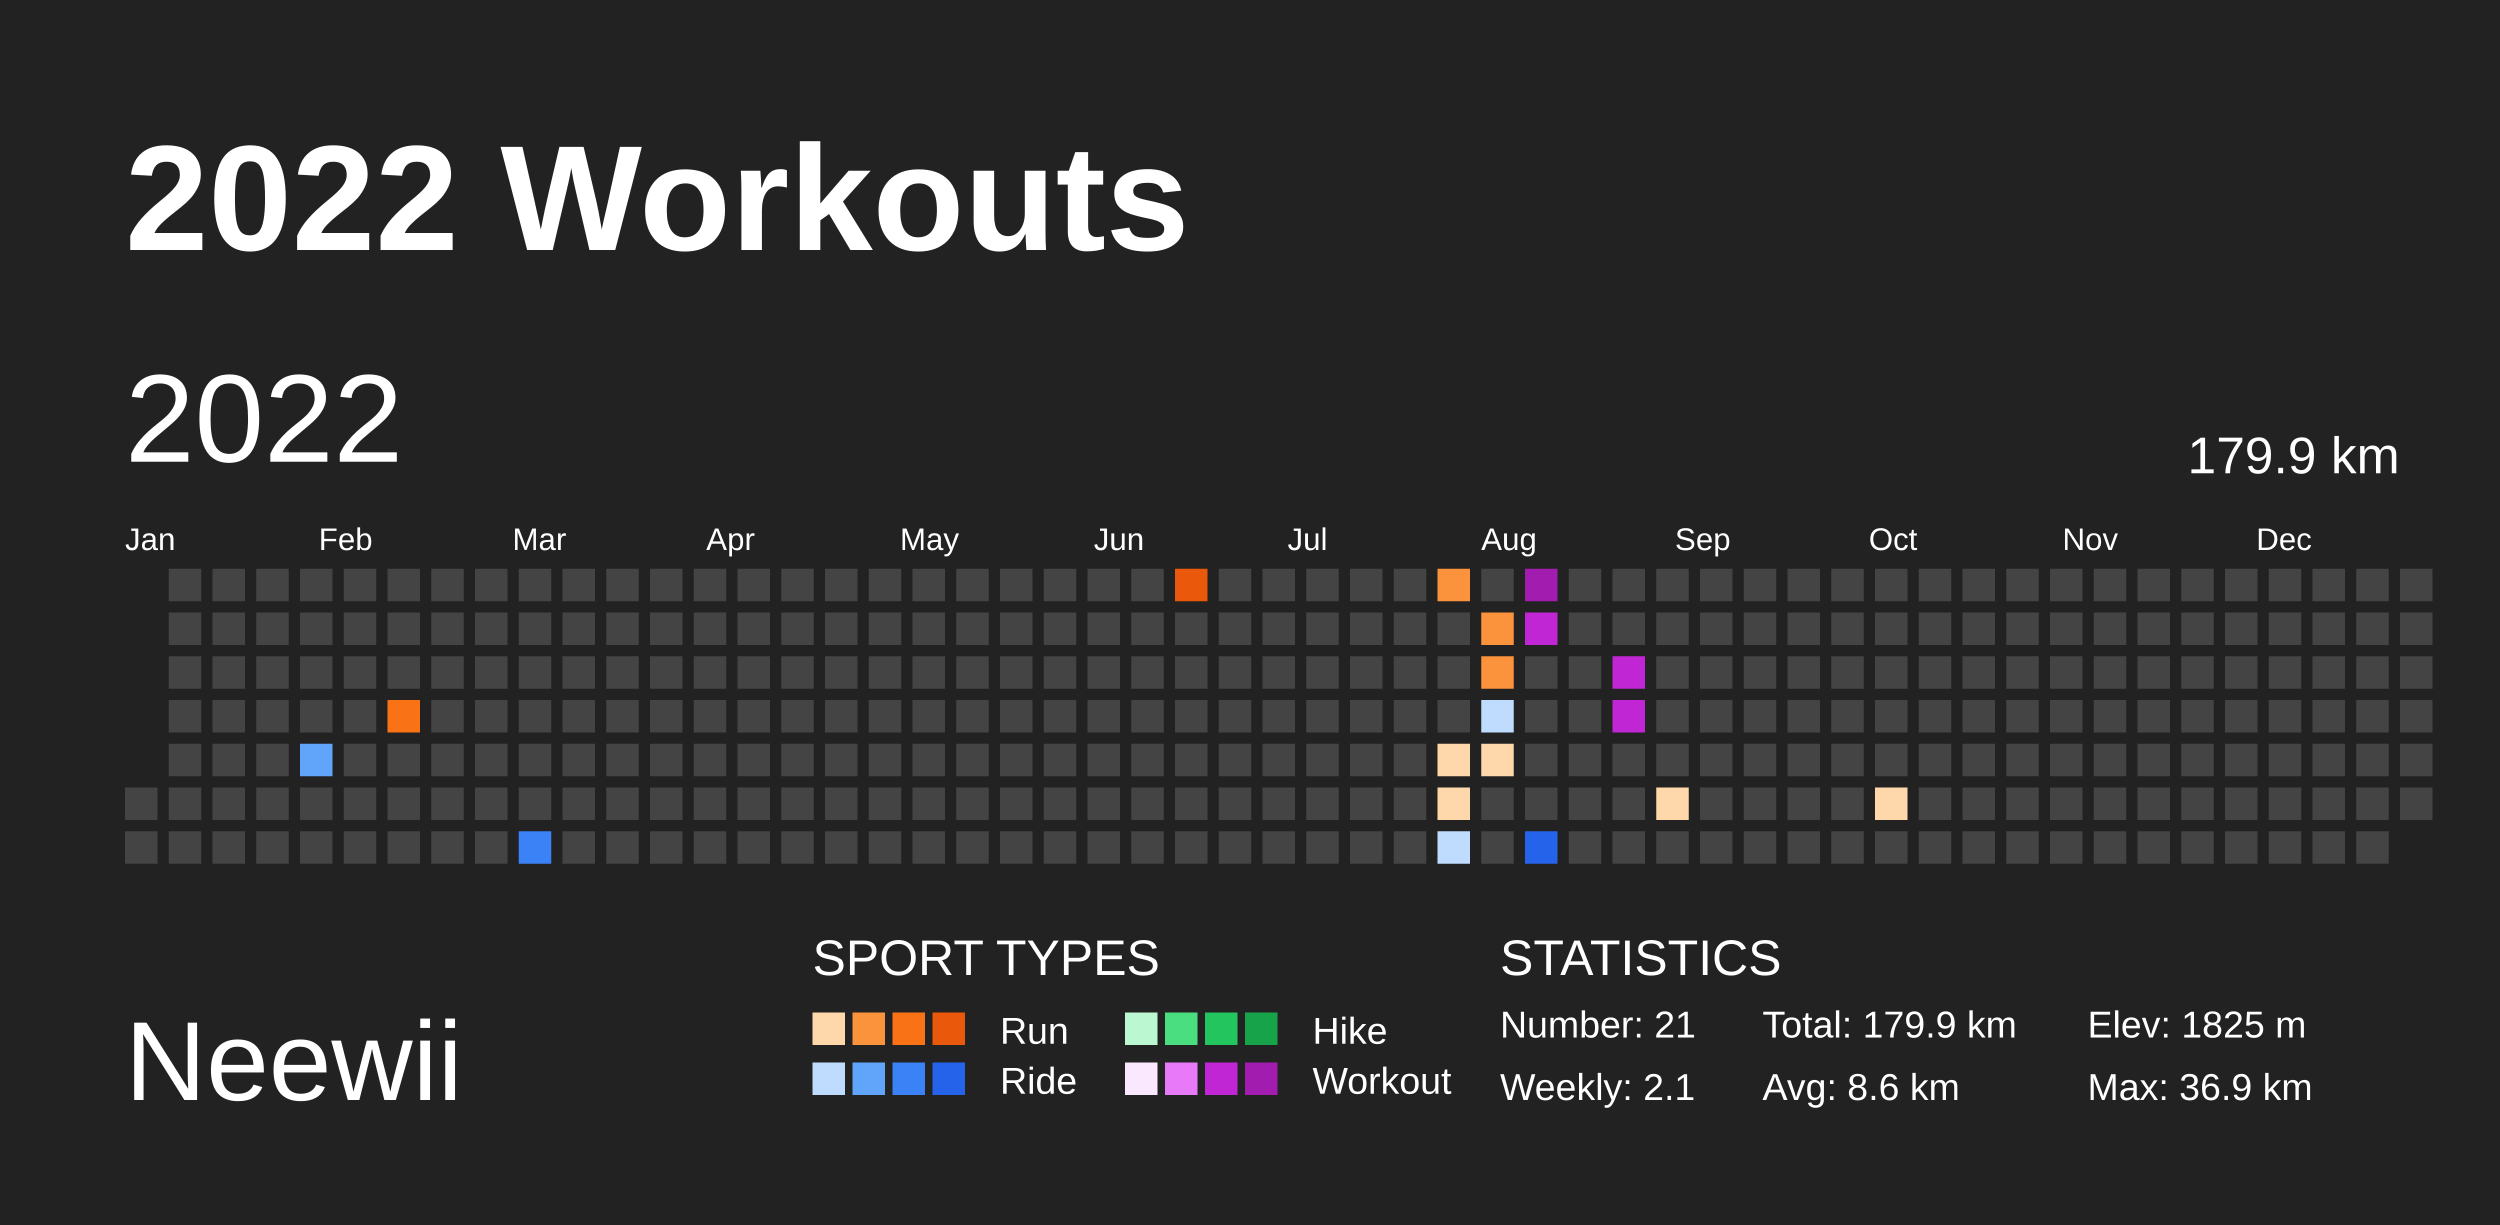
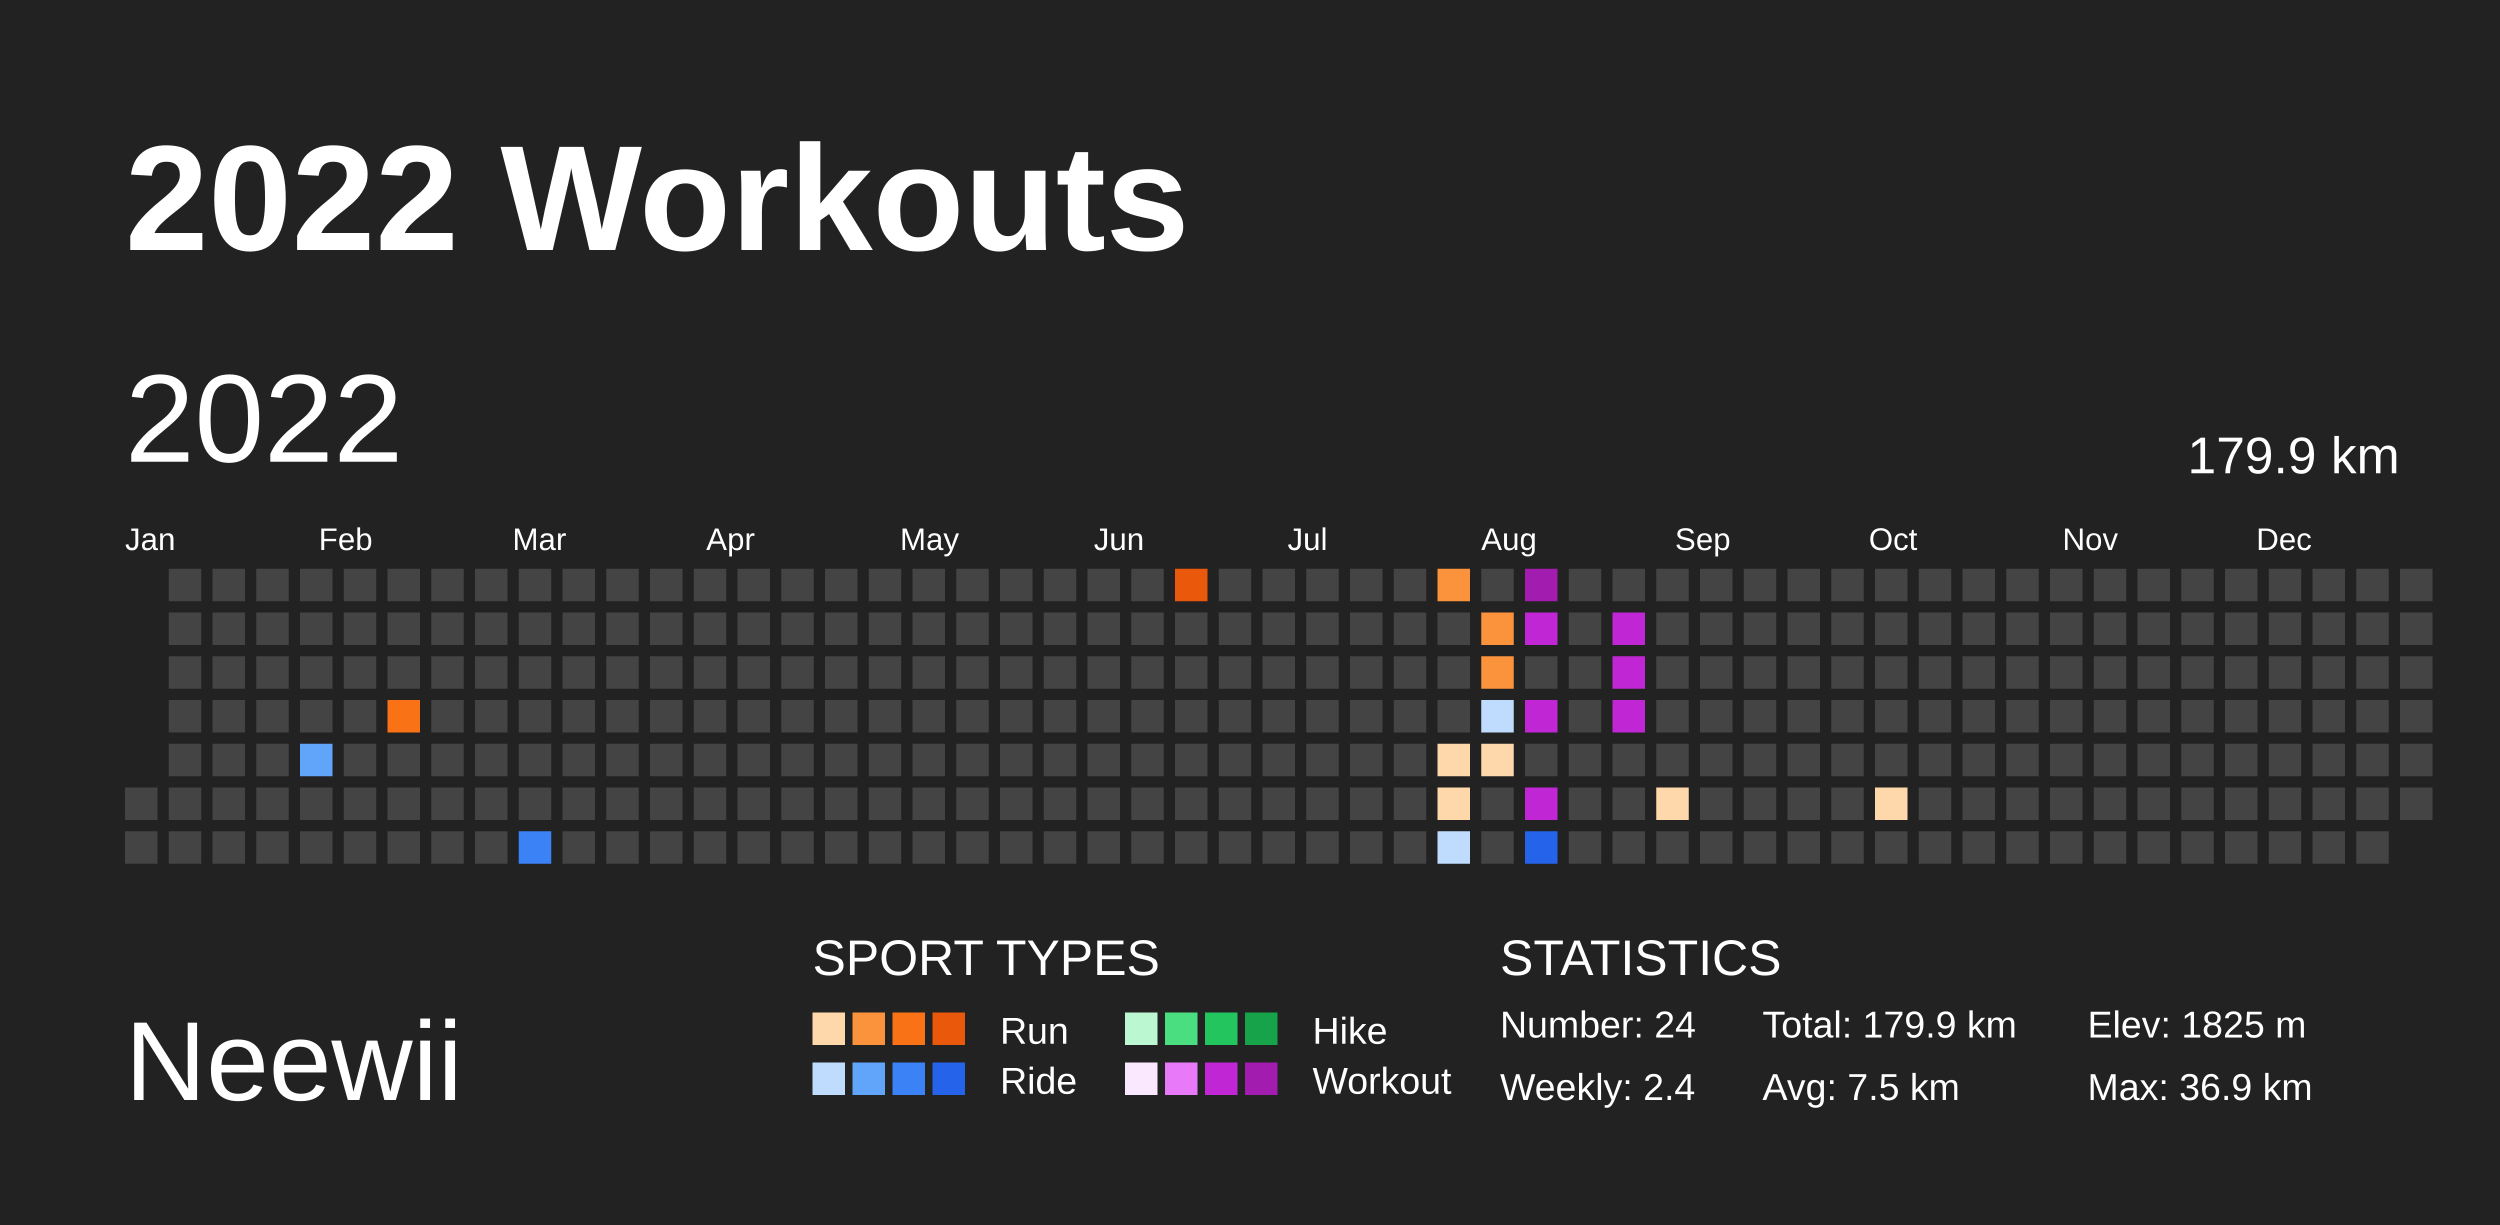
<svg xmlns="http://www.w3.org/2000/svg" baseProfile="full" height="98mm" version="1.1" viewBox="0,0,200,98" width="200mm">
  <defs />
  <rect fill="#222222" height="98" width="200" x="0" y="0" />
  <text fill="#FFFFFF" style="font-size:12px; font-family:Arial; font-weight:bold;" x="10" y="20">2022 Workouts</text>
  <text fill="#FFFFFF" style="font-size:9px; font-family:Arial" x="10" y="88">Neewii</text>
  <text fill="#FFFFFF" style="font-size:4px; font-family:Arial" x="65" y="78">SPORT TYPES</text>
  <rect fill="#fed7aa" height="2.6" width="2.6" x="65.0" y="81" />
  <rect fill="#fb923c" height="2.6" width="2.6" x="68.2" y="81" />
  <rect fill="#f97316" height="2.6" width="2.6" x="71.4" y="81" />
  <rect fill="#ea580c" height="2.6" width="2.6" x="74.6" y="81" />
  <text fill="#FFFFFF" style="font-size:3px; font-family:Arial" x="80" y="83.5">Run</text>
  <rect fill="#bbf7d0" height="2.6" width="2.6" x="90.0" y="81" />
  <rect fill="#4ade80" height="2.6" width="2.6" x="93.2" y="81" />
  <rect fill="#22c55e" height="2.6" width="2.6" x="96.4" y="81" />
  <rect fill="#16a34a" height="2.6" width="2.6" x="99.6" y="81" />
  <text fill="#FFFFFF" style="font-size:3px; font-family:Arial" x="105" y="83.5">Hike</text>
  <rect fill="#bfdbfe" height="2.6" width="2.6" x="65.0" y="85" />
  <rect fill="#60a5fa" height="2.6" width="2.6" x="68.2" y="85" />
  <rect fill="#3b82f6" height="2.6" width="2.6" x="71.4" y="85" />
  <rect fill="#2563eb" height="2.6" width="2.6" x="74.6" y="85" />
  <text fill="#FFFFFF" style="font-size:3px; font-family:Arial" x="80" y="87.5">Ride</text>
  <rect fill="#fae8ff" height="2.6" width="2.6" x="90.0" y="85" />
  <rect fill="#e879f9" height="2.6" width="2.6" x="93.2" y="85" />
  <rect fill="#c026d3" height="2.6" width="2.6" x="96.4" y="85" />
  <rect fill="#a21caf" height="2.6" width="2.6" x="99.6" y="85" />
  <text fill="#FFFFFF" style="font-size:3px; font-family:Arial" x="105" y="87.5">Workout</text>
  <text fill="#FFFFFF" style="font-size:4px; font-family:Arial" x="120" y="78">STATISTICS</text>
-   <text fill="#FFFFFF" style="font-size:3px; font-family:Arial" x="120" y="83">Number: 21</text>
-   <text fill="#FFFFFF" style="font-size:3px; font-family:Arial" x="120" y="88">Weekly: 2.1</text>
+   <text fill="#FFFFFF" style="font-size:3px; font-family:Arial" x="120" y="83">Number: 24</text>
+   <text fill="#FFFFFF" style="font-size:3px; font-family:Arial" x="120" y="88">Weekly: 2.4</text>
  <text fill="#FFFFFF" style="font-size:3px; font-family:Arial" x="141" y="83">Total: 179.9 km</text>
-   <text fill="#FFFFFF" style="font-size:3px; font-family:Arial" x="141" y="88">Avg: 8.6 km</text>
+   <text fill="#FFFFFF" style="font-size:3px; font-family:Arial" x="141" y="88">Avg: 7.5 km</text>
  <text fill="#FFFFFF" style="font-size:3px; font-family:Arial" x="167" y="83">Elev: 1825 m</text>
  <text fill="#FFFFFF" style="font-size:3px; font-family:Arial" x="167" y="88">Max: 36.9 km</text>
  <text dominant-baseline="hanging" fill="#FFFFFF" style="font-size:10.0px; font-family:Arial;" x="10" y="30">2022</text>
  <text dominant-baseline="hanging" fill="#FFFFFF" style="font-size:4.125px; font-family:Arial;" x="175" y="35">179.9 km</text>
  <text fill="#FFFFFF" style="font-size:2.5px; font-family:Arial" x="10.0" y="44">Jan</text>
  <text fill="#FFFFFF" style="font-size:2.5px; font-family:Arial" x="25.5" y="44">Feb</text>
  <text fill="#FFFFFF" style="font-size:2.5px; font-family:Arial" x="41.0" y="44">Mar</text>
  <text fill="#FFFFFF" style="font-size:2.5px; font-family:Arial" x="56.5" y="44">Apr</text>
  <text fill="#FFFFFF" style="font-size:2.5px; font-family:Arial" x="72.0" y="44">May</text>
  <text fill="#FFFFFF" style="font-size:2.5px; font-family:Arial" x="87.5" y="44">Jun</text>
  <text fill="#FFFFFF" style="font-size:2.5px; font-family:Arial" x="103.0" y="44">Jul</text>
  <text fill="#FFFFFF" style="font-size:2.5px; font-family:Arial" x="118.5" y="44">Aug</text>
  <text fill="#FFFFFF" style="font-size:2.5px; font-family:Arial" x="134.0" y="44">Sep</text>
  <text fill="#FFFFFF" style="font-size:2.5px; font-family:Arial" x="149.5" y="44">Oct</text>
  <text fill="#FFFFFF" style="font-size:2.5px; font-family:Arial" x="165.0" y="44">Nov</text>
  <text fill="#FFFFFF" style="font-size:2.5px; font-family:Arial" x="180.5" y="44">Dec</text>
  <rect fill="#444444" height="2.6" width="2.6" x="10.0" y="63.0" />
  <rect fill="#444444" height="2.6" width="2.6" x="10.0" y="66.5" />
  <rect fill="#444444" height="2.6" width="2.6" x="13.5" y="45.5" />
  <rect fill="#444444" height="2.6" width="2.6" x="13.5" y="49.0" />
  <rect fill="#444444" height="2.6" width="2.6" x="13.5" y="52.5" />
  <rect fill="#444444" height="2.6" width="2.6" x="13.5" y="56.0" />
  <rect fill="#444444" height="2.6" width="2.6" x="13.5" y="59.5" />
  <rect fill="#444444" height="2.6" width="2.6" x="13.5" y="63.0" />
  <rect fill="#444444" height="2.6" width="2.6" x="13.5" y="66.5" />
  <rect fill="#444444" height="2.6" width="2.6" x="17.0" y="45.5" />
  <rect fill="#444444" height="2.6" width="2.6" x="17.0" y="49.0" />
  <rect fill="#444444" height="2.6" width="2.6" x="17.0" y="52.5" />
  <rect fill="#444444" height="2.6" width="2.6" x="17.0" y="56.0" />
  <rect fill="#444444" height="2.6" width="2.6" x="17.0" y="59.5" />
  <rect fill="#444444" height="2.6" width="2.6" x="17.0" y="63.0" />
  <rect fill="#444444" height="2.6" width="2.6" x="17.0" y="66.5" />
  <rect fill="#444444" height="2.6" width="2.6" x="20.5" y="45.5" />
  <rect fill="#444444" height="2.6" width="2.6" x="20.5" y="49.0" />
  <rect fill="#444444" height="2.6" width="2.6" x="20.5" y="52.5" />
  <rect fill="#444444" height="2.6" width="2.6" x="20.5" y="56.0" />
  <rect fill="#444444" height="2.6" width="2.6" x="20.5" y="59.5" />
  <rect fill="#444444" height="2.6" width="2.6" x="20.5" y="63.0" />
  <rect fill="#444444" height="2.6" width="2.6" x="20.5" y="66.5" />
  <rect fill="#444444" height="2.6" width="2.6" x="24.0" y="45.5" />
  <rect fill="#444444" height="2.6" width="2.6" x="24.0" y="49.0" />
  <rect fill="#444444" height="2.6" width="2.6" x="24.0" y="52.5" />
  <rect fill="#444444" height="2.6" width="2.6" x="24.0" y="56.0" />
  <rect fill="#60a5fa" height="2.6" width="2.6" x="24.0" y="59.5" />
  <rect fill="#444444" height="2.6" width="2.6" x="24.0" y="63.0" />
  <rect fill="#444444" height="2.6" width="2.6" x="24.0" y="66.5" />
  <rect fill="#444444" height="2.6" width="2.6" x="27.5" y="45.5" />
  <rect fill="#444444" height="2.6" width="2.6" x="27.5" y="49.0" />
  <rect fill="#444444" height="2.6" width="2.6" x="27.5" y="52.5" />
  <rect fill="#444444" height="2.6" width="2.6" x="27.5" y="56.0" />
  <rect fill="#444444" height="2.6" width="2.6" x="27.5" y="59.5" />
  <rect fill="#444444" height="2.6" width="2.6" x="27.5" y="63.0" />
  <rect fill="#444444" height="2.6" width="2.6" x="27.5" y="66.5" />
  <rect fill="#444444" height="2.6" width="2.6" x="31.0" y="45.5" />
  <rect fill="#444444" height="2.6" width="2.6" x="31.0" y="49.0" />
  <rect fill="#444444" height="2.6" width="2.6" x="31.0" y="52.5" />
  <rect fill="#f97316" height="2.6" width="2.6" x="31.0" y="56.0" />
  <rect fill="#444444" height="2.6" width="2.6" x="31.0" y="59.5" />
  <rect fill="#444444" height="2.6" width="2.6" x="31.0" y="63.0" />
  <rect fill="#444444" height="2.6" width="2.6" x="31.0" y="66.5" />
  <rect fill="#444444" height="2.6" width="2.6" x="34.5" y="45.5" />
  <rect fill="#444444" height="2.6" width="2.6" x="34.5" y="49.0" />
  <rect fill="#444444" height="2.6" width="2.6" x="34.5" y="52.5" />
  <rect fill="#444444" height="2.6" width="2.6" x="34.5" y="56.0" />
  <rect fill="#444444" height="2.6" width="2.6" x="34.5" y="59.5" />
  <rect fill="#444444" height="2.6" width="2.6" x="34.5" y="63.0" />
  <rect fill="#444444" height="2.6" width="2.6" x="34.5" y="66.5" />
  <rect fill="#444444" height="2.6" width="2.6" x="38.0" y="45.5" />
  <rect fill="#444444" height="2.6" width="2.6" x="38.0" y="49.0" />
  <rect fill="#444444" height="2.6" width="2.6" x="38.0" y="52.5" />
  <rect fill="#444444" height="2.6" width="2.6" x="38.0" y="56.0" />
  <rect fill="#444444" height="2.6" width="2.6" x="38.0" y="59.5" />
  <rect fill="#444444" height="2.6" width="2.6" x="38.0" y="63.0" />
  <rect fill="#444444" height="2.6" width="2.6" x="38.0" y="66.5" />
  <rect fill="#444444" height="2.6" width="2.6" x="41.5" y="45.5" />
  <rect fill="#444444" height="2.6" width="2.6" x="41.5" y="49.0" />
  <rect fill="#444444" height="2.6" width="2.6" x="41.5" y="52.5" />
  <rect fill="#444444" height="2.6" width="2.6" x="41.5" y="56.0" />
  <rect fill="#444444" height="2.6" width="2.6" x="41.5" y="59.5" />
  <rect fill="#444444" height="2.6" width="2.6" x="41.5" y="63.0" />
  <rect fill="#3b82f6" height="2.6" width="2.6" x="41.5" y="66.5" />
  <rect fill="#444444" height="2.6" width="2.6" x="45.0" y="45.5" />
  <rect fill="#444444" height="2.6" width="2.6" x="45.0" y="49.0" />
  <rect fill="#444444" height="2.6" width="2.6" x="45.0" y="52.5" />
  <rect fill="#444444" height="2.6" width="2.6" x="45.0" y="56.0" />
  <rect fill="#444444" height="2.6" width="2.6" x="45.0" y="59.5" />
  <rect fill="#444444" height="2.6" width="2.6" x="45.0" y="63.0" />
  <rect fill="#444444" height="2.6" width="2.6" x="45.0" y="66.5" />
  <rect fill="#444444" height="2.6" width="2.6" x="48.5" y="45.5" />
  <rect fill="#444444" height="2.6" width="2.6" x="48.5" y="49.0" />
  <rect fill="#444444" height="2.6" width="2.6" x="48.5" y="52.5" />
  <rect fill="#444444" height="2.6" width="2.6" x="48.5" y="56.0" />
  <rect fill="#444444" height="2.6" width="2.6" x="48.5" y="59.5" />
  <rect fill="#444444" height="2.6" width="2.6" x="48.5" y="63.0" />
  <rect fill="#444444" height="2.6" width="2.6" x="48.5" y="66.5" />
  <rect fill="#444444" height="2.6" width="2.6" x="52.0" y="45.5" />
  <rect fill="#444444" height="2.6" width="2.6" x="52.0" y="49.0" />
  <rect fill="#444444" height="2.6" width="2.6" x="52.0" y="52.5" />
  <rect fill="#444444" height="2.6" width="2.6" x="52.0" y="56.0" />
  <rect fill="#444444" height="2.6" width="2.6" x="52.0" y="59.5" />
  <rect fill="#444444" height="2.6" width="2.6" x="52.0" y="63.0" />
  <rect fill="#444444" height="2.6" width="2.6" x="52.0" y="66.5" />
  <rect fill="#444444" height="2.6" width="2.6" x="55.5" y="45.5" />
  <rect fill="#444444" height="2.6" width="2.6" x="55.5" y="49.0" />
  <rect fill="#444444" height="2.6" width="2.6" x="55.5" y="52.5" />
  <rect fill="#444444" height="2.6" width="2.6" x="55.5" y="56.0" />
  <rect fill="#444444" height="2.6" width="2.6" x="55.5" y="59.5" />
  <rect fill="#444444" height="2.6" width="2.6" x="55.5" y="63.0" />
  <rect fill="#444444" height="2.6" width="2.6" x="55.5" y="66.5" />
  <rect fill="#444444" height="2.6" width="2.6" x="59.0" y="45.5" />
  <rect fill="#444444" height="2.6" width="2.6" x="59.0" y="49.0" />
  <rect fill="#444444" height="2.6" width="2.6" x="59.0" y="52.5" />
  <rect fill="#444444" height="2.6" width="2.6" x="59.0" y="56.0" />
  <rect fill="#444444" height="2.6" width="2.6" x="59.0" y="59.5" />
  <rect fill="#444444" height="2.6" width="2.6" x="59.0" y="63.0" />
  <rect fill="#444444" height="2.6" width="2.6" x="59.0" y="66.5" />
  <rect fill="#444444" height="2.6" width="2.6" x="62.5" y="45.5" />
  <rect fill="#444444" height="2.6" width="2.6" x="62.5" y="49.0" />
  <rect fill="#444444" height="2.6" width="2.6" x="62.5" y="52.5" />
  <rect fill="#444444" height="2.6" width="2.6" x="62.5" y="56.0" />
  <rect fill="#444444" height="2.6" width="2.6" x="62.5" y="59.5" />
  <rect fill="#444444" height="2.6" width="2.6" x="62.5" y="63.0" />
  <rect fill="#444444" height="2.6" width="2.6" x="62.5" y="66.5" />
  <rect fill="#444444" height="2.6" width="2.6" x="66.0" y="45.5" />
  <rect fill="#444444" height="2.6" width="2.6" x="66.0" y="49.0" />
  <rect fill="#444444" height="2.6" width="2.6" x="66.0" y="52.5" />
  <rect fill="#444444" height="2.6" width="2.6" x="66.0" y="56.0" />
  <rect fill="#444444" height="2.6" width="2.6" x="66.0" y="59.5" />
  <rect fill="#444444" height="2.6" width="2.6" x="66.0" y="63.0" />
  <rect fill="#444444" height="2.6" width="2.6" x="66.0" y="66.5" />
  <rect fill="#444444" height="2.6" width="2.6" x="69.5" y="45.5" />
  <rect fill="#444444" height="2.6" width="2.6" x="69.5" y="49.0" />
  <rect fill="#444444" height="2.6" width="2.6" x="69.5" y="52.5" />
  <rect fill="#444444" height="2.6" width="2.6" x="69.5" y="56.0" />
  <rect fill="#444444" height="2.6" width="2.6" x="69.5" y="59.5" />
  <rect fill="#444444" height="2.6" width="2.6" x="69.5" y="63.0" />
  <rect fill="#444444" height="2.6" width="2.6" x="69.5" y="66.5" />
  <rect fill="#444444" height="2.6" width="2.6" x="73.0" y="45.5" />
  <rect fill="#444444" height="2.6" width="2.6" x="73.0" y="49.0" />
  <rect fill="#444444" height="2.6" width="2.6" x="73.0" y="52.5" />
  <rect fill="#444444" height="2.6" width="2.6" x="73.0" y="56.0" />
  <rect fill="#444444" height="2.6" width="2.6" x="73.0" y="59.5" />
  <rect fill="#444444" height="2.6" width="2.6" x="73.0" y="63.0" />
  <rect fill="#444444" height="2.6" width="2.6" x="73.0" y="66.5" />
  <rect fill="#444444" height="2.6" width="2.6" x="76.5" y="45.5" />
  <rect fill="#444444" height="2.6" width="2.6" x="76.5" y="49.0" />
  <rect fill="#444444" height="2.6" width="2.6" x="76.5" y="52.5" />
  <rect fill="#444444" height="2.6" width="2.6" x="76.5" y="56.0" />
  <rect fill="#444444" height="2.6" width="2.6" x="76.5" y="59.5" />
  <rect fill="#444444" height="2.6" width="2.6" x="76.5" y="63.0" />
  <rect fill="#444444" height="2.6" width="2.6" x="76.5" y="66.5" />
  <rect fill="#444444" height="2.6" width="2.6" x="80.0" y="45.5" />
  <rect fill="#444444" height="2.6" width="2.6" x="80.0" y="49.0" />
  <rect fill="#444444" height="2.6" width="2.6" x="80.0" y="52.5" />
  <rect fill="#444444" height="2.6" width="2.6" x="80.0" y="56.0" />
  <rect fill="#444444" height="2.6" width="2.6" x="80.0" y="59.5" />
  <rect fill="#444444" height="2.6" width="2.6" x="80.0" y="63.0" />
  <rect fill="#444444" height="2.6" width="2.6" x="80.0" y="66.5" />
  <rect fill="#444444" height="2.6" width="2.6" x="83.5" y="45.5" />
  <rect fill="#444444" height="2.6" width="2.6" x="83.5" y="49.0" />
  <rect fill="#444444" height="2.6" width="2.6" x="83.5" y="52.5" />
  <rect fill="#444444" height="2.6" width="2.6" x="83.5" y="56.0" />
  <rect fill="#444444" height="2.6" width="2.6" x="83.5" y="59.5" />
  <rect fill="#444444" height="2.6" width="2.6" x="83.5" y="63.0" />
  <rect fill="#444444" height="2.6" width="2.6" x="83.5" y="66.5" />
  <rect fill="#444444" height="2.6" width="2.6" x="87.0" y="45.5" />
  <rect fill="#444444" height="2.6" width="2.6" x="87.0" y="49.0" />
  <rect fill="#444444" height="2.6" width="2.6" x="87.0" y="52.5" />
  <rect fill="#444444" height="2.6" width="2.6" x="87.0" y="56.0" />
  <rect fill="#444444" height="2.6" width="2.6" x="87.0" y="59.5" />
  <rect fill="#444444" height="2.6" width="2.6" x="87.0" y="63.0" />
  <rect fill="#444444" height="2.6" width="2.6" x="87.0" y="66.5" />
  <rect fill="#444444" height="2.6" width="2.6" x="90.5" y="45.5" />
  <rect fill="#444444" height="2.6" width="2.6" x="90.5" y="49.0" />
  <rect fill="#444444" height="2.6" width="2.6" x="90.5" y="52.5" />
  <rect fill="#444444" height="2.6" width="2.6" x="90.5" y="56.0" />
  <rect fill="#444444" height="2.6" width="2.6" x="90.5" y="59.5" />
  <rect fill="#444444" height="2.6" width="2.6" x="90.5" y="63.0" />
  <rect fill="#444444" height="2.6" width="2.6" x="90.5" y="66.5" />
  <rect fill="#ea580c" height="2.6" width="2.6" x="94.0" y="45.5" />
  <rect fill="#444444" height="2.6" width="2.6" x="94.0" y="49.0" />
  <rect fill="#444444" height="2.6" width="2.6" x="94.0" y="52.5" />
  <rect fill="#444444" height="2.6" width="2.6" x="94.0" y="56.0" />
  <rect fill="#444444" height="2.6" width="2.6" x="94.0" y="59.5" />
  <rect fill="#444444" height="2.6" width="2.6" x="94.0" y="63.0" />
  <rect fill="#444444" height="2.6" width="2.6" x="94.0" y="66.5" />
  <rect fill="#444444" height="2.6" width="2.6" x="97.5" y="45.5" />
  <rect fill="#444444" height="2.6" width="2.6" x="97.5" y="49.0" />
  <rect fill="#444444" height="2.6" width="2.6" x="97.5" y="52.5" />
  <rect fill="#444444" height="2.6" width="2.6" x="97.5" y="56.0" />
  <rect fill="#444444" height="2.6" width="2.6" x="97.5" y="59.5" />
  <rect fill="#444444" height="2.6" width="2.6" x="97.5" y="63.0" />
  <rect fill="#444444" height="2.6" width="2.6" x="97.5" y="66.5" />
  <rect fill="#444444" height="2.6" width="2.6" x="101.0" y="45.5" />
  <rect fill="#444444" height="2.6" width="2.6" x="101.0" y="49.0" />
  <rect fill="#444444" height="2.6" width="2.6" x="101.0" y="52.5" />
  <rect fill="#444444" height="2.6" width="2.6" x="101.0" y="56.0" />
  <rect fill="#444444" height="2.6" width="2.6" x="101.0" y="59.5" />
  <rect fill="#444444" height="2.6" width="2.6" x="101.0" y="63.0" />
  <rect fill="#444444" height="2.6" width="2.6" x="101.0" y="66.5" />
  <rect fill="#444444" height="2.6" width="2.6" x="104.5" y="45.5" />
  <rect fill="#444444" height="2.6" width="2.6" x="104.5" y="49.0" />
  <rect fill="#444444" height="2.6" width="2.6" x="104.5" y="52.5" />
  <rect fill="#444444" height="2.6" width="2.6" x="104.5" y="56.0" />
  <rect fill="#444444" height="2.6" width="2.6" x="104.5" y="59.5" />
  <rect fill="#444444" height="2.6" width="2.6" x="104.5" y="63.0" />
  <rect fill="#444444" height="2.6" width="2.6" x="104.5" y="66.5" />
  <rect fill="#444444" height="2.6" width="2.6" x="108.0" y="45.5" />
  <rect fill="#444444" height="2.6" width="2.6" x="108.0" y="49.0" />
  <rect fill="#444444" height="2.6" width="2.6" x="108.0" y="52.5" />
  <rect fill="#444444" height="2.6" width="2.6" x="108.0" y="56.0" />
  <rect fill="#444444" height="2.6" width="2.6" x="108.0" y="59.5" />
  <rect fill="#444444" height="2.6" width="2.6" x="108.0" y="63.0" />
  <rect fill="#444444" height="2.6" width="2.6" x="108.0" y="66.5" />
  <rect fill="#444444" height="2.6" width="2.6" x="111.5" y="45.5" />
  <rect fill="#444444" height="2.6" width="2.6" x="111.5" y="49.0" />
  <rect fill="#444444" height="2.6" width="2.6" x="111.5" y="52.5" />
  <rect fill="#444444" height="2.6" width="2.6" x="111.5" y="56.0" />
  <rect fill="#444444" height="2.6" width="2.6" x="111.5" y="59.5" />
  <rect fill="#444444" height="2.6" width="2.6" x="111.5" y="63.0" />
  <rect fill="#444444" height="2.6" width="2.6" x="111.5" y="66.5" />
  <rect fill="#fb923c" height="2.6" width="2.6" x="115.0" y="45.5" />
  <rect fill="#444444" height="2.6" width="2.6" x="115.0" y="49.0" />
  <rect fill="#444444" height="2.6" width="2.6" x="115.0" y="52.5" />
  <rect fill="#444444" height="2.6" width="2.6" x="115.0" y="56.0" />
  <rect fill="#fed7aa" height="2.6" width="2.6" x="115.0" y="59.5" />
  <rect fill="#fed7aa" height="2.6" width="2.6" x="115.0" y="63.0" />
  <rect fill="#bfdbfe" height="2.6" width="2.6" x="115.0" y="66.5" />
  <rect fill="#444444" height="2.6" width="2.6" x="118.5" y="45.5" />
  <rect fill="#fb923c" height="2.6" width="2.6" x="118.5" y="49.0" />
  <rect fill="#fb923c" height="2.6" width="2.6" x="118.5" y="52.5" />
  <rect fill="#bfdbfe" height="2.6" width="2.6" x="118.5" y="56.0" />
  <rect fill="#fed7aa" height="2.6" width="2.6" x="118.5" y="59.5" />
  <rect fill="#444444" height="2.6" width="2.6" x="118.5" y="63.0" />
  <rect fill="#444444" height="2.6" width="2.6" x="118.5" y="66.5" />
  <rect fill="#a21caf" height="2.6" width="2.6" x="122.0" y="45.5" />
  <rect fill="#c026d3" height="2.6" width="2.6" x="122.0" y="49.0" />
  <rect fill="#444444" height="2.6" width="2.6" x="122.0" y="52.5" />
-   <rect fill="#444444" height="2.6" width="2.6" x="122.0" y="56.0" />
+   <rect fill="#c026d3" height="2.6" width="2.6" x="122.0" y="56.0" />
  <rect fill="#444444" height="2.6" width="2.6" x="122.0" y="59.5" />
-   <rect fill="#444444" height="2.6" width="2.6" x="122.0" y="63.0" />
+   <rect fill="#c026d3" height="2.6" width="2.6" x="122.0" y="63.0" />
  <rect fill="#2563eb" height="2.6" width="2.6" x="122.0" y="66.5" />
  <rect fill="#444444" height="2.6" width="2.6" x="125.5" y="45.5" />
  <rect fill="#444444" height="2.6" width="2.6" x="125.5" y="49.0" />
  <rect fill="#444444" height="2.6" width="2.6" x="125.5" y="52.5" />
  <rect fill="#444444" height="2.6" width="2.6" x="125.5" y="56.0" />
  <rect fill="#444444" height="2.6" width="2.6" x="125.5" y="59.5" />
  <rect fill="#444444" height="2.6" width="2.6" x="125.5" y="63.0" />
  <rect fill="#444444" height="2.6" width="2.6" x="125.5" y="66.5" />
  <rect fill="#444444" height="2.6" width="2.6" x="129.0" y="45.5" />
-   <rect fill="#444444" height="2.6" width="2.6" x="129.0" y="49.0" />
+   <rect fill="#c026d3" height="2.6" width="2.6" x="129.0" y="49.0" />
  <rect fill="#c026d3" height="2.6" width="2.6" x="129.0" y="52.5" />
  <rect fill="#c026d3" height="2.6" width="2.6" x="129.0" y="56.0" />
  <rect fill="#444444" height="2.6" width="2.6" x="129.0" y="59.5" />
  <rect fill="#444444" height="2.6" width="2.6" x="129.0" y="63.0" />
  <rect fill="#444444" height="2.6" width="2.6" x="129.0" y="66.5" />
  <rect fill="#444444" height="2.6" width="2.6" x="132.5" y="45.5" />
  <rect fill="#444444" height="2.6" width="2.6" x="132.5" y="49.0" />
  <rect fill="#444444" height="2.6" width="2.6" x="132.5" y="52.5" />
  <rect fill="#444444" height="2.6" width="2.6" x="132.5" y="56.0" />
  <rect fill="#444444" height="2.6" width="2.6" x="132.5" y="59.5" />
  <rect fill="#fed7aa" height="2.6" width="2.6" x="132.5" y="63.0" />
  <rect fill="#444444" height="2.6" width="2.6" x="132.5" y="66.5" />
  <rect fill="#444444" height="2.6" width="2.6" x="136.0" y="45.5" />
  <rect fill="#444444" height="2.6" width="2.6" x="136.0" y="49.0" />
  <rect fill="#444444" height="2.6" width="2.6" x="136.0" y="52.5" />
  <rect fill="#444444" height="2.6" width="2.6" x="136.0" y="56.0" />
  <rect fill="#444444" height="2.6" width="2.6" x="136.0" y="59.5" />
  <rect fill="#444444" height="2.6" width="2.6" x="136.0" y="63.0" />
  <rect fill="#444444" height="2.6" width="2.6" x="136.0" y="66.5" />
  <rect fill="#444444" height="2.6" width="2.6" x="139.5" y="45.5" />
  <rect fill="#444444" height="2.6" width="2.6" x="139.5" y="49.0" />
  <rect fill="#444444" height="2.6" width="2.6" x="139.5" y="52.5" />
  <rect fill="#444444" height="2.6" width="2.6" x="139.5" y="56.0" />
  <rect fill="#444444" height="2.6" width="2.6" x="139.5" y="59.5" />
  <rect fill="#444444" height="2.6" width="2.6" x="139.5" y="63.0" />
  <rect fill="#444444" height="2.6" width="2.6" x="139.5" y="66.5" />
  <rect fill="#444444" height="2.6" width="2.6" x="143.0" y="45.5" />
  <rect fill="#444444" height="2.6" width="2.6" x="143.0" y="49.0" />
  <rect fill="#444444" height="2.6" width="2.6" x="143.0" y="52.5" />
  <rect fill="#444444" height="2.6" width="2.6" x="143.0" y="56.0" />
  <rect fill="#444444" height="2.6" width="2.6" x="143.0" y="59.5" />
  <rect fill="#444444" height="2.6" width="2.6" x="143.0" y="63.0" />
  <rect fill="#444444" height="2.6" width="2.6" x="143.0" y="66.5" />
  <rect fill="#444444" height="2.6" width="2.6" x="146.5" y="45.5" />
  <rect fill="#444444" height="2.6" width="2.6" x="146.5" y="49.0" />
  <rect fill="#444444" height="2.6" width="2.6" x="146.5" y="52.5" />
  <rect fill="#444444" height="2.6" width="2.6" x="146.5" y="56.0" />
  <rect fill="#444444" height="2.6" width="2.6" x="146.5" y="59.5" />
  <rect fill="#444444" height="2.6" width="2.6" x="146.5" y="63.0" />
  <rect fill="#444444" height="2.6" width="2.6" x="146.5" y="66.5" />
  <rect fill="#444444" height="2.6" width="2.6" x="150.0" y="45.5" />
  <rect fill="#444444" height="2.6" width="2.6" x="150.0" y="49.0" />
  <rect fill="#444444" height="2.6" width="2.6" x="150.0" y="52.5" />
  <rect fill="#444444" height="2.6" width="2.6" x="150.0" y="56.0" />
  <rect fill="#444444" height="2.6" width="2.6" x="150.0" y="59.5" />
  <rect fill="#fed7aa" height="2.6" width="2.6" x="150.0" y="63.0" />
  <rect fill="#444444" height="2.6" width="2.6" x="150.0" y="66.5" />
  <rect fill="#444444" height="2.6" width="2.6" x="153.5" y="45.5" />
  <rect fill="#444444" height="2.6" width="2.6" x="153.5" y="49.0" />
  <rect fill="#444444" height="2.6" width="2.6" x="153.5" y="52.5" />
  <rect fill="#444444" height="2.6" width="2.6" x="153.5" y="56.0" />
  <rect fill="#444444" height="2.6" width="2.6" x="153.5" y="59.5" />
  <rect fill="#444444" height="2.6" width="2.6" x="153.5" y="63.0" />
  <rect fill="#444444" height="2.6" width="2.6" x="153.5" y="66.5" />
  <rect fill="#444444" height="2.6" width="2.6" x="157.0" y="45.5" />
  <rect fill="#444444" height="2.6" width="2.6" x="157.0" y="49.0" />
  <rect fill="#444444" height="2.6" width="2.6" x="157.0" y="52.5" />
  <rect fill="#444444" height="2.6" width="2.6" x="157.0" y="56.0" />
  <rect fill="#444444" height="2.6" width="2.6" x="157.0" y="59.5" />
  <rect fill="#444444" height="2.6" width="2.6" x="157.0" y="63.0" />
  <rect fill="#444444" height="2.6" width="2.6" x="157.0" y="66.5" />
  <rect fill="#444444" height="2.6" width="2.6" x="160.5" y="45.5" />
  <rect fill="#444444" height="2.6" width="2.6" x="160.5" y="49.0" />
  <rect fill="#444444" height="2.6" width="2.6" x="160.5" y="52.5" />
  <rect fill="#444444" height="2.6" width="2.6" x="160.5" y="56.0" />
  <rect fill="#444444" height="2.6" width="2.6" x="160.5" y="59.5" />
  <rect fill="#444444" height="2.6" width="2.6" x="160.5" y="63.0" />
  <rect fill="#444444" height="2.6" width="2.6" x="160.5" y="66.5" />
  <rect fill="#444444" height="2.6" width="2.6" x="164.0" y="45.5" />
  <rect fill="#444444" height="2.6" width="2.6" x="164.0" y="49.0" />
  <rect fill="#444444" height="2.6" width="2.6" x="164.0" y="52.5" />
  <rect fill="#444444" height="2.6" width="2.6" x="164.0" y="56.0" />
  <rect fill="#444444" height="2.6" width="2.6" x="164.0" y="59.5" />
  <rect fill="#444444" height="2.6" width="2.6" x="164.0" y="63.0" />
  <rect fill="#444444" height="2.6" width="2.6" x="164.0" y="66.5" />
  <rect fill="#444444" height="2.6" width="2.6" x="167.5" y="45.5" />
  <rect fill="#444444" height="2.6" width="2.6" x="167.5" y="49.0" />
  <rect fill="#444444" height="2.6" width="2.6" x="167.5" y="52.5" />
  <rect fill="#444444" height="2.6" width="2.6" x="167.5" y="56.0" />
  <rect fill="#444444" height="2.6" width="2.6" x="167.5" y="59.5" />
  <rect fill="#444444" height="2.6" width="2.6" x="167.5" y="63.0" />
  <rect fill="#444444" height="2.6" width="2.6" x="167.5" y="66.5" />
  <rect fill="#444444" height="2.6" width="2.6" x="171.0" y="45.5" />
  <rect fill="#444444" height="2.6" width="2.6" x="171.0" y="49.0" />
  <rect fill="#444444" height="2.6" width="2.6" x="171.0" y="52.5" />
  <rect fill="#444444" height="2.6" width="2.6" x="171.0" y="56.0" />
  <rect fill="#444444" height="2.6" width="2.6" x="171.0" y="59.5" />
  <rect fill="#444444" height="2.6" width="2.6" x="171.0" y="63.0" />
  <rect fill="#444444" height="2.6" width="2.6" x="171.0" y="66.5" />
  <rect fill="#444444" height="2.6" width="2.6" x="174.5" y="45.5" />
  <rect fill="#444444" height="2.6" width="2.6" x="174.5" y="49.0" />
  <rect fill="#444444" height="2.6" width="2.6" x="174.5" y="52.5" />
  <rect fill="#444444" height="2.6" width="2.6" x="174.5" y="56.0" />
  <rect fill="#444444" height="2.6" width="2.6" x="174.5" y="59.5" />
  <rect fill="#444444" height="2.6" width="2.6" x="174.5" y="63.0" />
  <rect fill="#444444" height="2.6" width="2.6" x="174.5" y="66.5" />
  <rect fill="#444444" height="2.6" width="2.6" x="178.0" y="45.5" />
  <rect fill="#444444" height="2.6" width="2.6" x="178.0" y="49.0" />
  <rect fill="#444444" height="2.6" width="2.6" x="178.0" y="52.5" />
  <rect fill="#444444" height="2.6" width="2.6" x="178.0" y="56.0" />
  <rect fill="#444444" height="2.6" width="2.6" x="178.0" y="59.5" />
  <rect fill="#444444" height="2.6" width="2.6" x="178.0" y="63.0" />
  <rect fill="#444444" height="2.6" width="2.6" x="178.0" y="66.5" />
  <rect fill="#444444" height="2.6" width="2.6" x="181.5" y="45.5" />
  <rect fill="#444444" height="2.6" width="2.6" x="181.5" y="49.0" />
  <rect fill="#444444" height="2.6" width="2.6" x="181.5" y="52.5" />
  <rect fill="#444444" height="2.6" width="2.6" x="181.5" y="56.0" />
  <rect fill="#444444" height="2.6" width="2.6" x="181.5" y="59.5" />
  <rect fill="#444444" height="2.6" width="2.6" x="181.5" y="63.0" />
  <rect fill="#444444" height="2.6" width="2.6" x="181.5" y="66.5" />
  <rect fill="#444444" height="2.6" width="2.6" x="185.0" y="45.5" />
  <rect fill="#444444" height="2.6" width="2.6" x="185.0" y="49.0" />
  <rect fill="#444444" height="2.6" width="2.6" x="185.0" y="52.5" />
  <rect fill="#444444" height="2.6" width="2.6" x="185.0" y="56.0" />
  <rect fill="#444444" height="2.6" width="2.6" x="185.0" y="59.5" />
  <rect fill="#444444" height="2.6" width="2.6" x="185.0" y="63.0" />
  <rect fill="#444444" height="2.6" width="2.6" x="185.0" y="66.5" />
  <rect fill="#444444" height="2.6" width="2.6" x="188.5" y="45.5" />
  <rect fill="#444444" height="2.6" width="2.6" x="188.5" y="49.0" />
  <rect fill="#444444" height="2.6" width="2.6" x="188.5" y="52.5" />
  <rect fill="#444444" height="2.6" width="2.6" x="188.5" y="56.0" />
  <rect fill="#444444" height="2.6" width="2.6" x="188.5" y="59.5" />
  <rect fill="#444444" height="2.6" width="2.6" x="188.5" y="63.0" />
  <rect fill="#444444" height="2.6" width="2.6" x="188.5" y="66.5" />
  <rect fill="#444444" height="2.6" width="2.6" x="192.0" y="45.5" />
  <rect fill="#444444" height="2.6" width="2.6" x="192.0" y="49.0" />
  <rect fill="#444444" height="2.6" width="2.6" x="192.0" y="52.5" />
  <rect fill="#444444" height="2.6" width="2.6" x="192.0" y="56.0" />
  <rect fill="#444444" height="2.6" width="2.6" x="192.0" y="59.5" />
  <rect fill="#444444" height="2.6" width="2.6" x="192.0" y="63.0" />
</svg>
